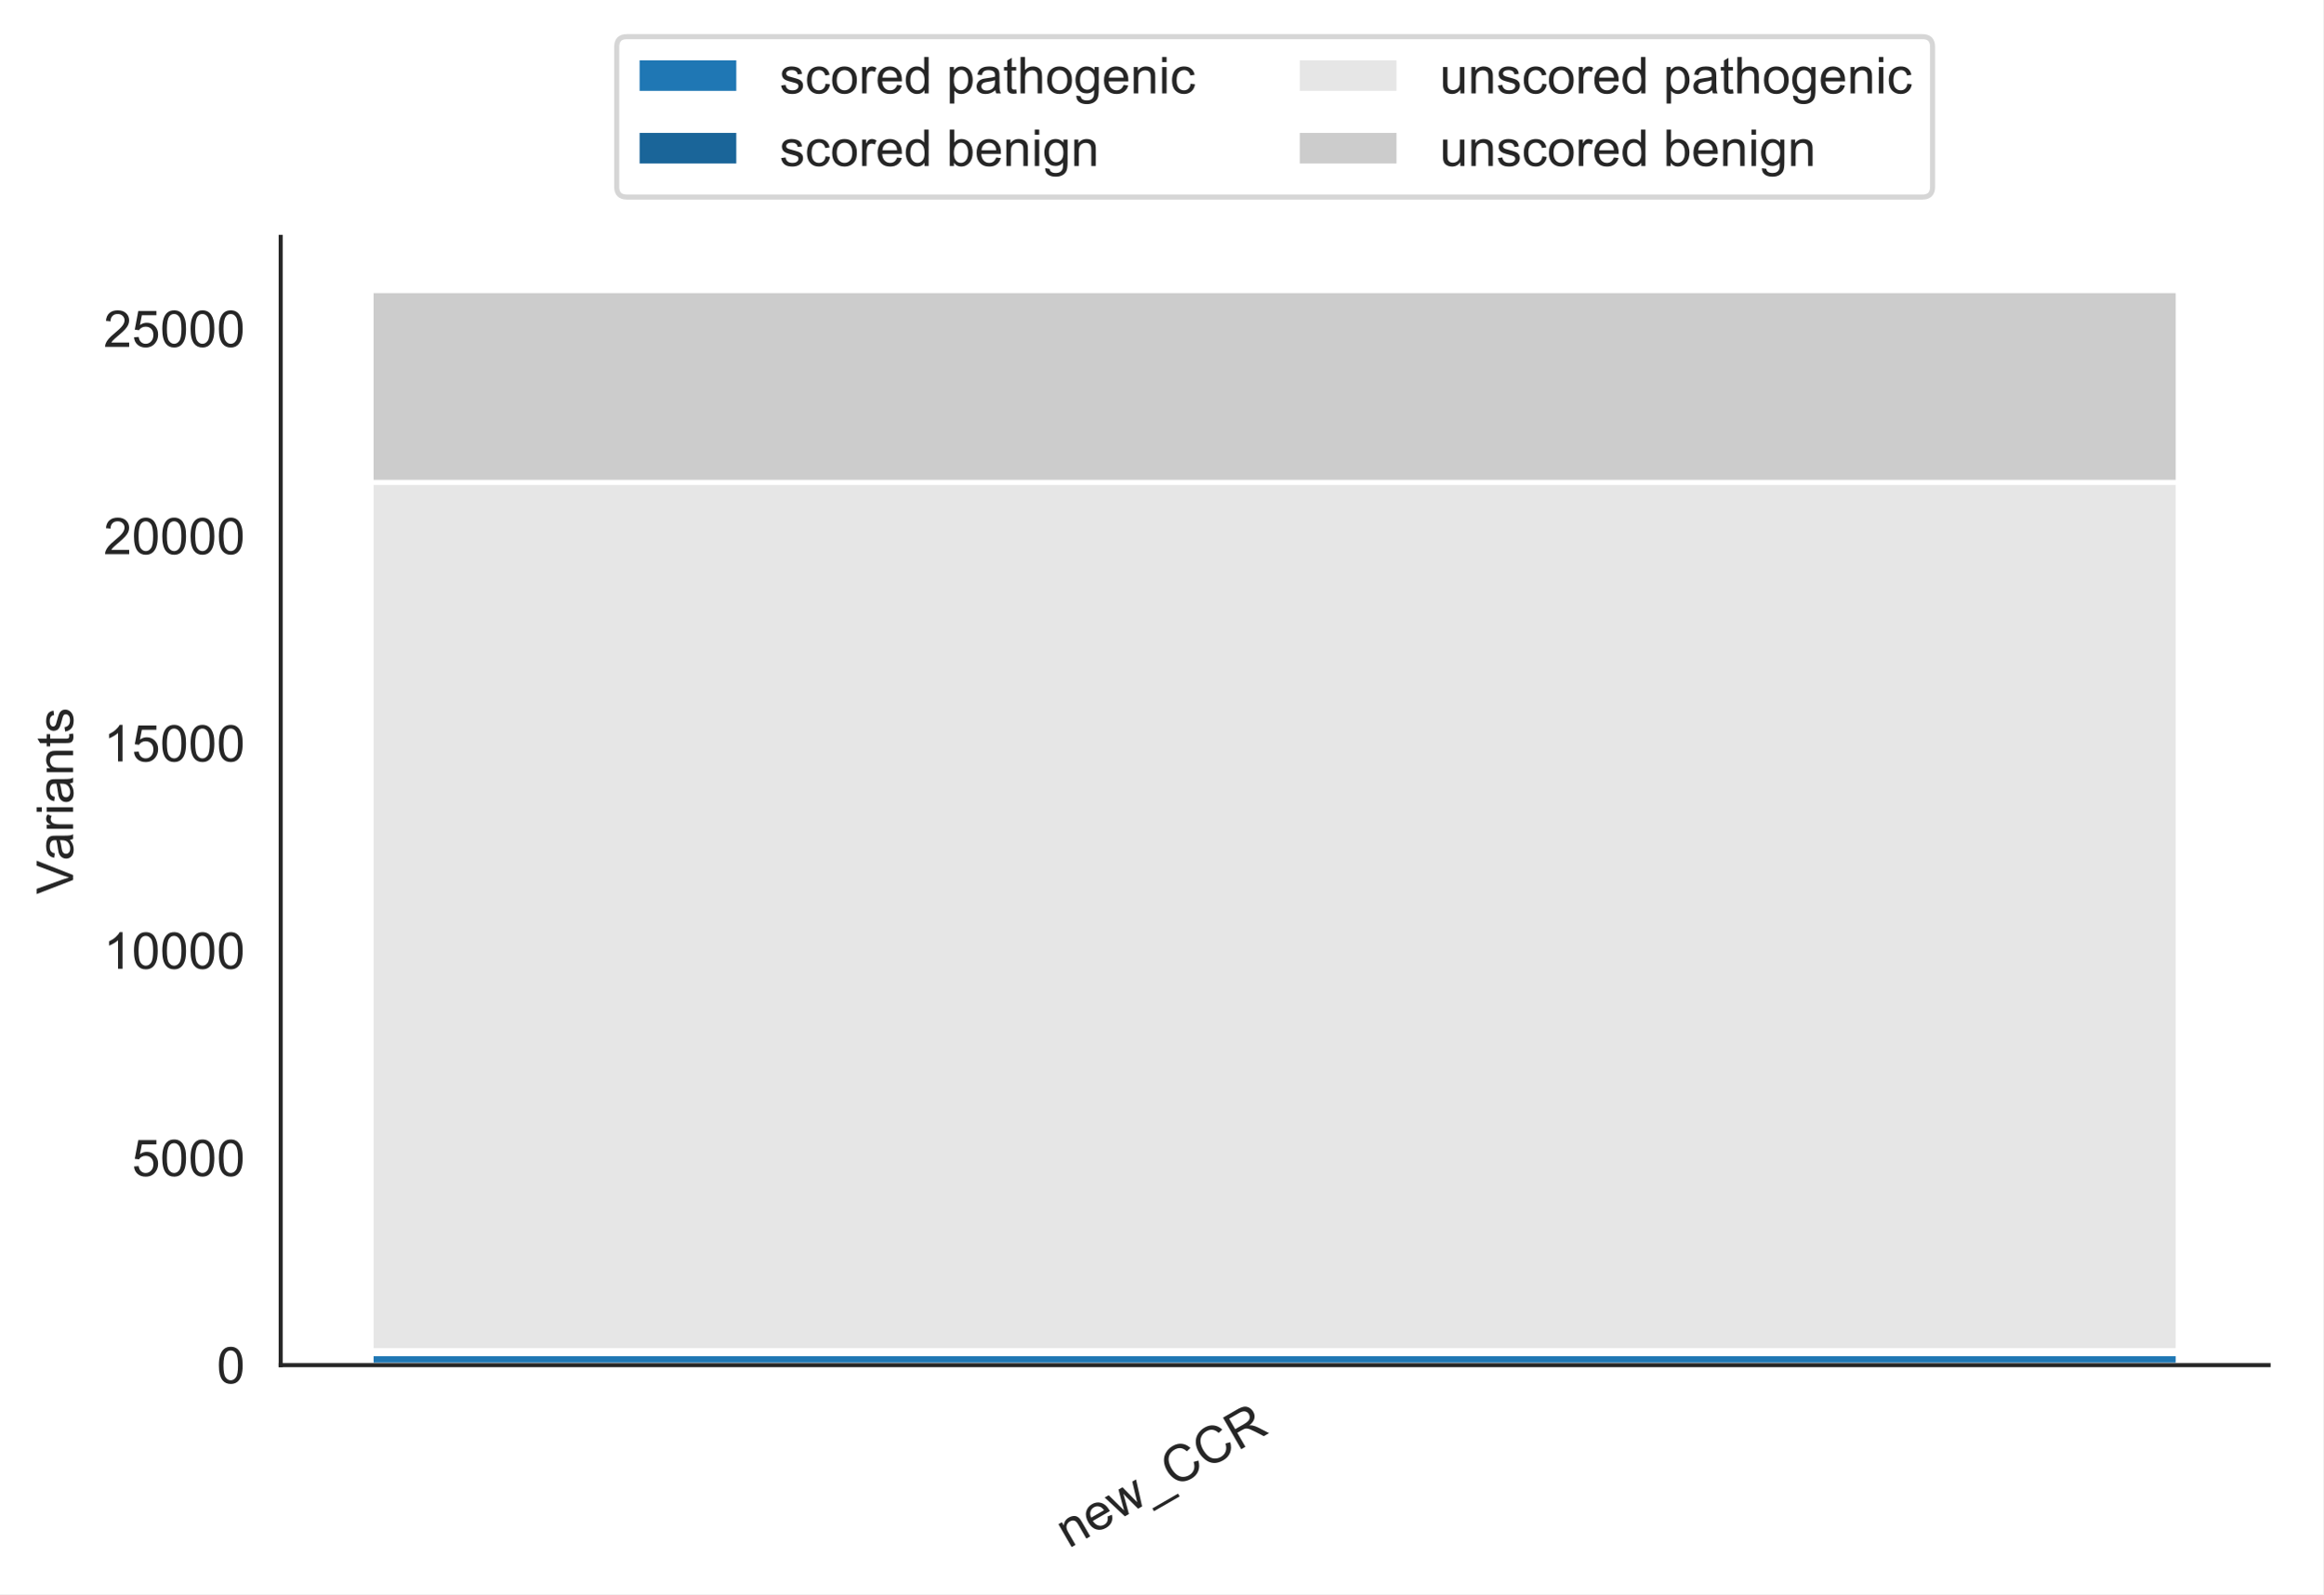
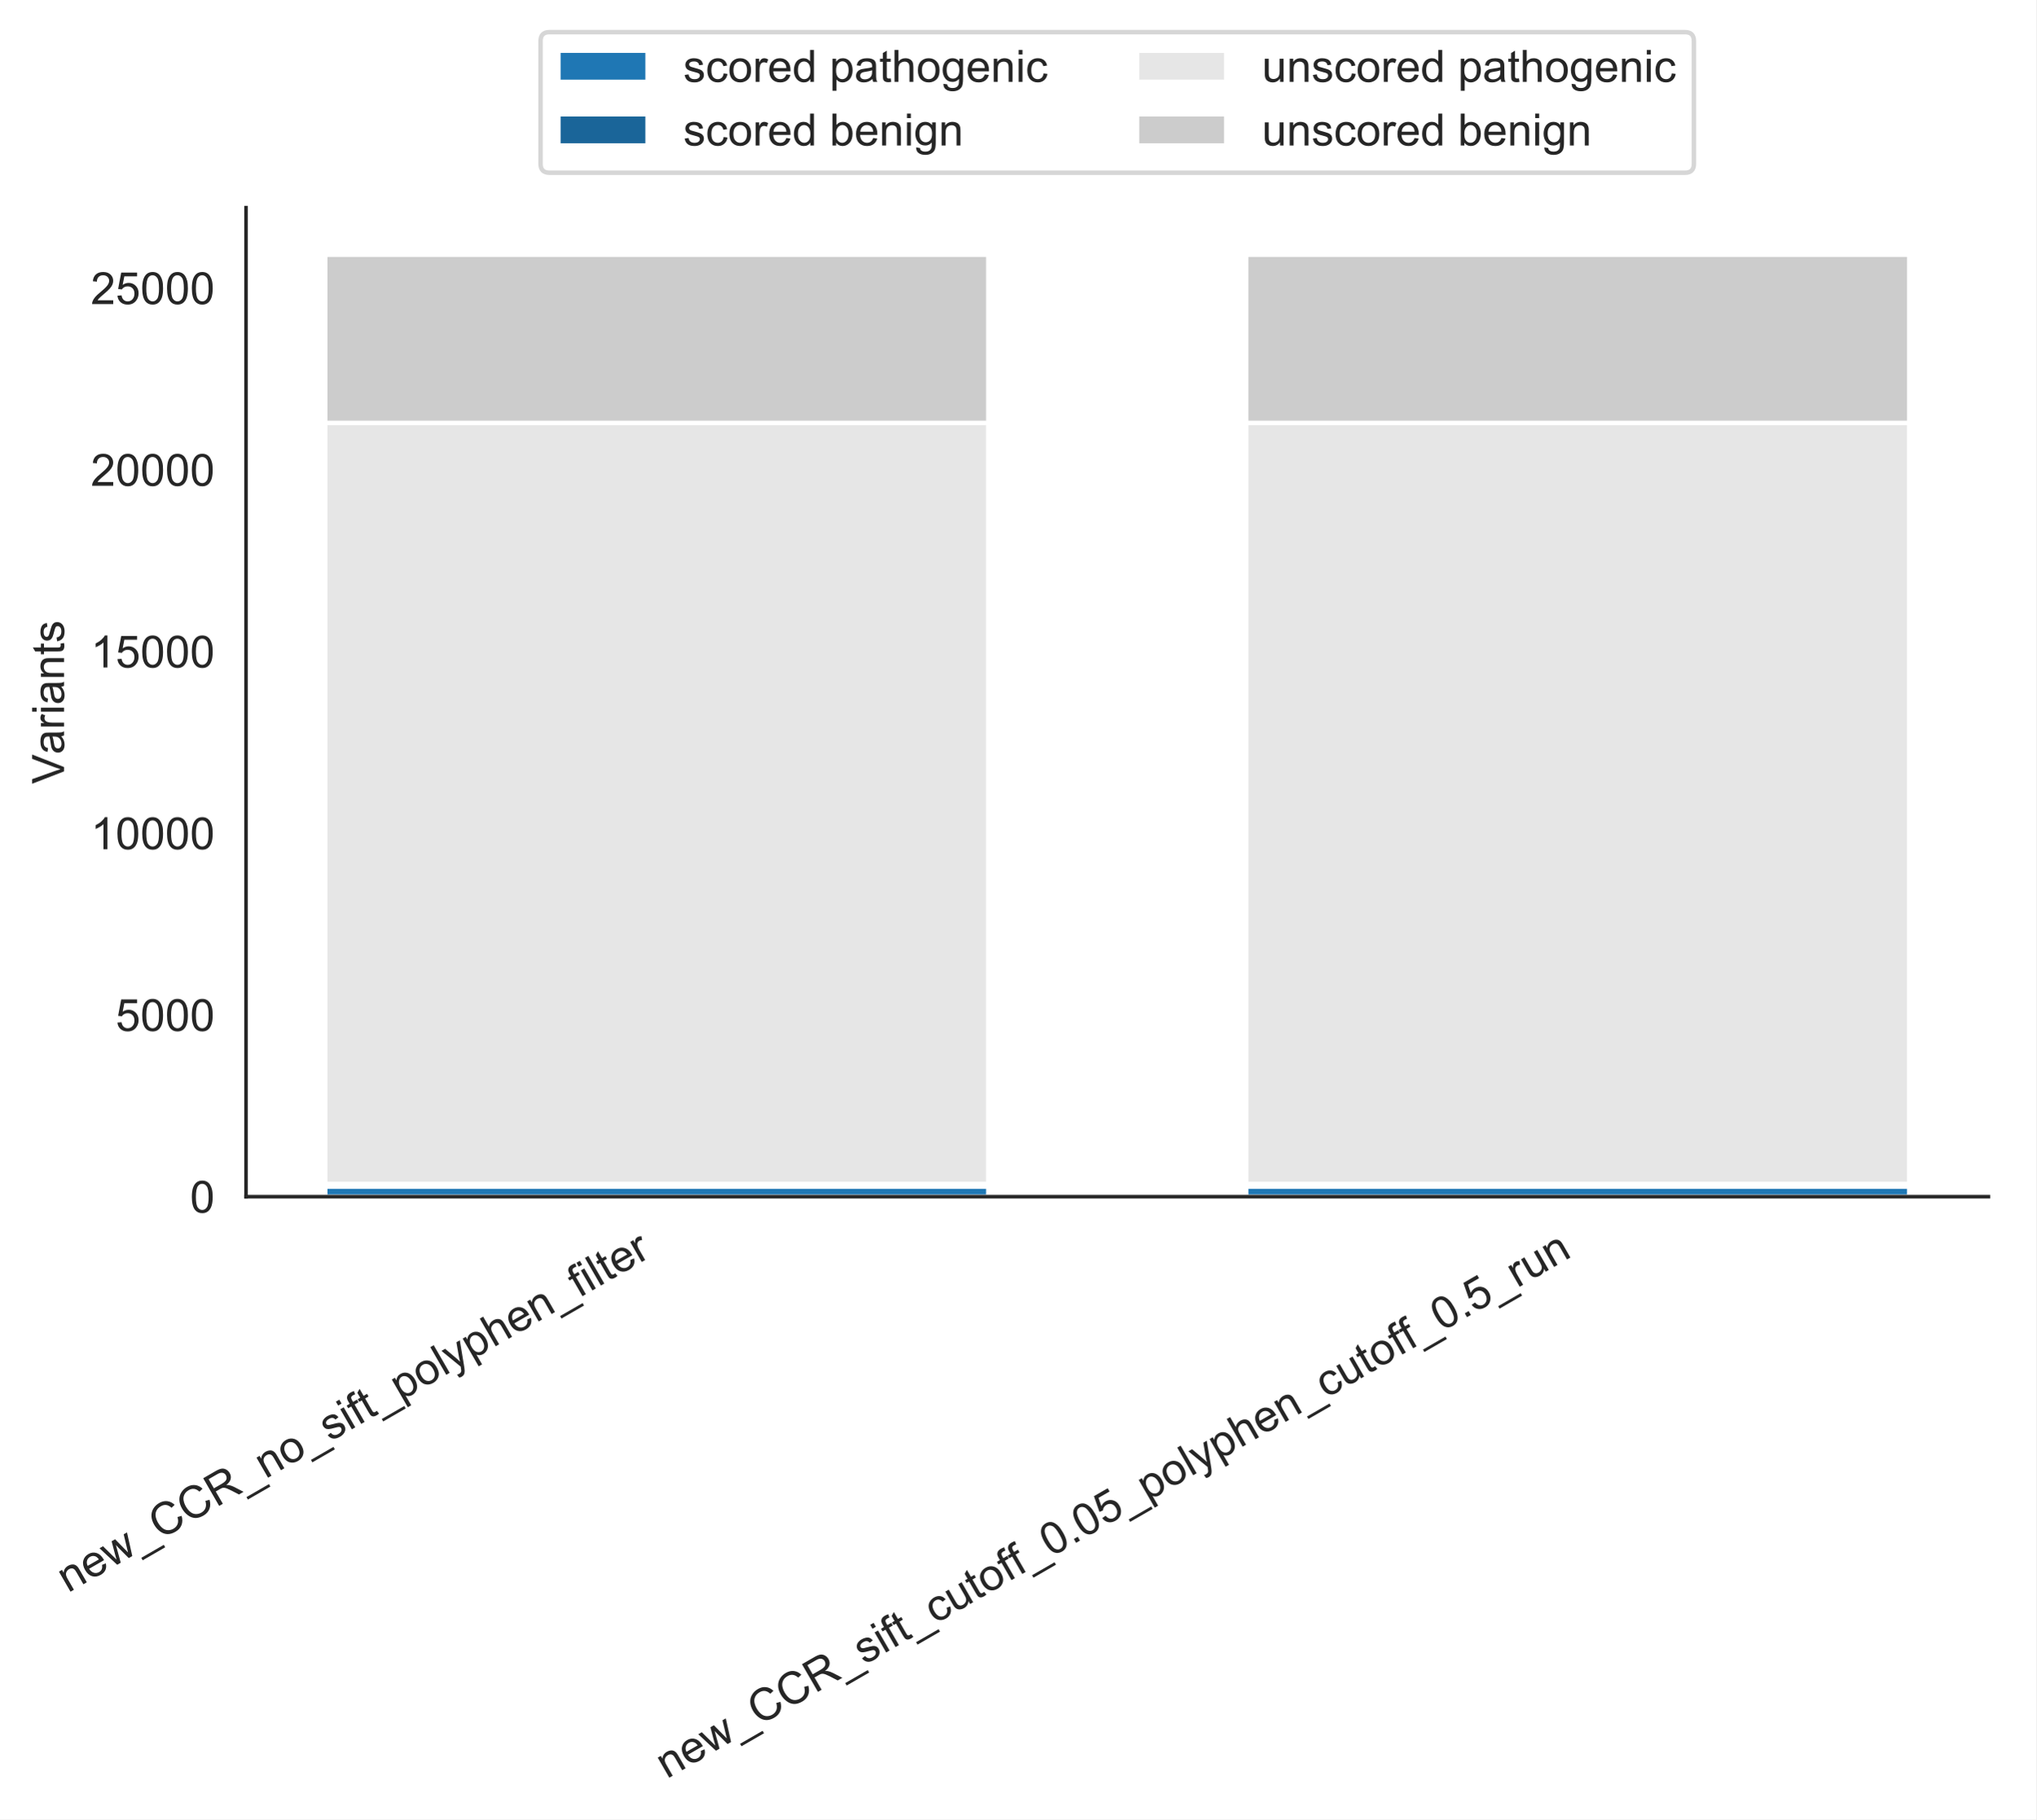
- <svg xmlns="http://www.w3.org/2000/svg" xmlns:xlink="http://www.w3.org/1999/xlink" height="313.323pt" version="1.1" viewBox="0 0 456.45 313.323" width="456.45pt">
+ <svg xmlns="http://www.w3.org/2000/svg" xmlns:xlink="http://www.w3.org/1999/xlink" height="407.931pt" version="1.1" viewBox="0 0 456.45 407.931" width="456.45pt">
  <defs>
    <style type="text/css">
*{stroke-linecap:butt;stroke-linejoin:round;}
  </style>
  </defs>
  <g id="figure_1">
    <g id="patch_1">
-       <path d="M 0 313.323  L 456.45 313.323  L 456.45 0  L 0 0  z " style="fill:#ffffff;" />
+       <path d="M 0 407.931  L 456.45 407.931  L 456.45 0  L 0 0  z " style="fill:#ffffff;" />
    </g>
    <g id="axes_1">
      <g id="patch_2">
        <path d="M 55.15 268.312  L 445.75 268.312  L 445.75 46.552  L 55.15 46.552  z " style="fill:#ffffff;" />
      </g>
      <g id="matplotlib.axis_1">
        <g id="xtick_1">
          <g id="text_1">
            <defs>
              <path d="M 6.594 0  L 6.594 51.859  L 14.5 51.859  L 14.5 44.484  Q 20.219 53.031 31 53.031  Q 35.688 53.031 39.625 51.344  Q 43.562 49.656 45.516 46.922  Q 47.469 44.188 48.25 40.438  Q 48.734 37.984 48.734 31.891  L 48.734 0  L 39.938 0  L 39.938 31.547  Q 39.938 36.922 38.906 39.578  Q 37.891 42.234 35.281 43.812  Q 32.672 45.406 29.156 45.406  Q 23.531 45.406 19.453 41.844  Q 15.375 38.281 15.375 28.328  L 15.375 0  z " id="ArialMT-110" />
              <path d="M 42.094 16.703  L 51.172 15.578  Q 49.031 7.625 43.219 3.219  Q 37.406 -1.172 28.375 -1.172  Q 17 -1.172 10.328 5.828  Q 3.656 12.844 3.656 25.484  Q 3.656 38.578 10.391 45.797  Q 17.141 53.031 27.875 53.031  Q 38.281 53.031 44.875 45.953  Q 51.469 38.875 51.469 26.031  Q 51.469 25.25 51.422 23.688  L 12.75 23.688  Q 13.234 15.141 17.578 10.594  Q 21.922 6.062 28.422 6.062  Q 33.25 6.062 36.672 8.594  Q 40.094 11.141 42.094 16.703  z M 13.234 30.906  L 42.188 30.906  Q 41.609 37.453 38.875 40.719  Q 34.672 45.797 27.984 45.797  Q 21.922 45.797 17.797 41.75  Q 13.672 37.703 13.234 30.906  z " id="ArialMT-101" />
              <path d="M 16.156 0  L 0.297 51.859  L 9.375 51.859  L 17.625 21.922  L 20.703 10.797  Q 20.906 11.625 23.391 21.484  L 31.641 51.859  L 40.672 51.859  L 48.438 21.781  L 51.031 11.859  L 54 21.875  L 62.891 51.859  L 71.438 51.859  L 55.219 0  L 46.094 0  L 37.844 31.062  L 35.844 39.891  L 25.344 0  z " id="ArialMT-119" />
              <path d="M -1.516 -19.875  L -1.516 -13.531  L 56.734 -13.531  L 56.734 -19.875  z " id="ArialMT-95" />
              <path d="M 58.797 25.094  L 68.266 22.703  Q 65.281 11.031 57.547 4.906  Q 49.812 -1.219 38.625 -1.219  Q 27.047 -1.219 19.797 3.484  Q 12.547 8.203 8.766 17.141  Q 4.984 26.078 4.984 36.328  Q 4.984 47.516 9.25 55.828  Q 13.531 64.156 21.406 68.469  Q 29.297 72.797 38.766 72.797  Q 49.516 72.797 56.828 67.328  Q 64.156 61.859 67.047 51.953  L 57.719 49.75  Q 55.219 57.562 50.484 61.125  Q 45.75 64.703 38.578 64.703  Q 30.328 64.703 24.781 60.734  Q 19.234 56.781 16.984 50.109  Q 14.75 43.453 14.75 36.375  Q 14.75 27.25 17.406 20.438  Q 20.062 13.625 25.672 10.25  Q 31.297 6.891 37.844 6.891  Q 45.797 6.891 51.312 11.469  Q 56.844 16.062 58.797 25.094  z " id="ArialMT-67" />
              <path d="M 7.859 0  L 7.859 71.578  L 39.594 71.578  Q 49.172 71.578 54.141 69.641  Q 59.125 67.719 62.109 62.828  Q 65.094 57.953 65.094 52.047  Q 65.094 44.438 60.156 39.203  Q 55.219 33.984 44.922 32.562  Q 48.688 30.766 50.641 29  Q 54.781 25.203 58.5 19.484  L 70.953 0  L 59.031 0  L 49.562 14.891  Q 45.406 21.344 42.719 24.75  Q 40.047 28.172 37.922 29.531  Q 35.797 30.906 33.594 31.453  Q 31.984 31.781 28.328 31.781  L 17.328 31.781  L 17.328 0  z M 17.328 39.984  L 37.703 39.984  Q 44.188 39.984 47.844 41.328  Q 51.516 42.672 53.422 45.625  Q 55.328 48.578 55.328 52.047  Q 55.328 57.125 51.641 60.391  Q 47.953 63.672 39.984 63.672  L 17.328 63.672  z " id="ArialMT-82" />
+               <path d="M 3.328 25.922  Q 3.328 40.328 11.328 47.266  Q 18.016 53.031 27.641 53.031  Q 38.328 53.031 45.109 46.016  Q 51.906 39.016 51.906 26.656  Q 51.906 16.656 48.906 10.906  Q 45.906 5.172 40.156 2  Q 34.422 -1.172 27.641 -1.172  Q 16.75 -1.172 10.031 5.812  Q 3.328 12.797 3.328 25.922  z M 12.359 25.922  Q 12.359 15.969 16.703 11.016  Q 21.047 6.062 27.641 6.062  Q 34.188 6.062 38.531 11.031  Q 42.875 16.016 42.875 26.219  Q 42.875 35.844 38.5 40.797  Q 34.125 45.75 27.641 45.75  Q 21.047 45.75 16.703 40.812  Q 12.359 35.891 12.359 25.922  z " id="ArialMT-111" />
+               <path d="M 3.078 15.484  L 11.766 16.844  Q 12.5 11.625 15.844 8.844  Q 19.188 6.062 25.203 6.062  Q 31.25 6.062 34.172 8.516  Q 37.109 10.984 37.109 14.312  Q 37.109 17.281 34.516 19  Q 32.719 20.172 25.531 21.969  Q 15.875 24.422 12.141 26.203  Q 8.406 27.984 6.469 31.125  Q 4.547 34.281 4.547 38.094  Q 4.547 41.547 6.125 44.5  Q 7.719 47.469 10.453 49.422  Q 12.5 50.922 16.031 51.969  Q 19.578 53.031 23.641 53.031  Q 29.734 53.031 34.344 51.266  Q 38.969 49.516 41.156 46.5  Q 43.359 43.5 44.188 38.484  L 35.594 37.312  Q 35.016 41.312 32.203 43.547  Q 29.391 45.797 24.266 45.797  Q 18.219 45.797 15.625 43.797  Q 13.031 41.797 13.031 39.109  Q 13.031 37.406 14.109 36.031  Q 15.188 34.625 17.484 33.688  Q 18.797 33.203 25.25 31.453  Q 34.578 28.953 38.25 27.359  Q 41.938 25.781 44.031 22.75  Q 46.141 19.734 46.141 15.234  Q 46.141 10.844 43.578 6.953  Q 41.016 3.078 36.172 0.953  Q 31.344 -1.172 25.25 -1.172  Q 15.141 -1.172 9.844 3.031  Q 4.547 7.234 3.078 15.484  z " id="ArialMT-115" />
+               <path d="M 6.641 61.469  L 6.641 71.578  L 15.438 71.578  L 15.438 61.469  z M 6.641 0  L 6.641 51.859  L 15.438 51.859  L 15.438 0  z " id="ArialMT-105" />
+               <path d="M 8.688 0  L 8.688 45.016  L 0.922 45.016  L 0.922 51.859  L 8.688 51.859  L 8.688 57.375  Q 8.688 62.594 9.625 65.141  Q 10.891 68.562 14.078 70.672  Q 17.281 72.797 23.047 72.797  Q 26.766 72.797 31.25 71.922  L 29.938 64.266  Q 27.203 64.75 24.75 64.75  Q 20.75 64.75 19.094 63.031  Q 17.438 61.328 17.438 56.641  L 17.438 51.859  L 27.547 51.859  L 27.547 45.016  L 17.438 45.016  L 17.438 0  z " id="ArialMT-102" />
+               <path d="M 25.781 7.859  L 27.047 0.094  Q 23.344 -0.688 20.406 -0.688  Q 15.625 -0.688 12.984 0.828  Q 10.359 2.344 9.281 4.812  Q 8.203 7.281 8.203 15.188  L 8.203 45.016  L 1.766 45.016  L 1.766 51.859  L 8.203 51.859  L 8.203 64.703  L 16.938 69.969  L 16.938 51.859  L 25.781 51.859  L 25.781 45.016  L 16.938 45.016  L 16.938 14.703  Q 16.938 10.938 17.406 9.859  Q 17.875 8.797 18.922 8.156  Q 19.969 7.516 21.922 7.516  Q 23.391 7.516 25.781 7.859  z " id="ArialMT-116" />
+               <path d="M 6.594 -19.875  L 6.594 51.859  L 14.594 51.859  L 14.594 45.125  Q 17.438 49.078 21 51.047  Q 24.562 53.031 29.641 53.031  Q 36.281 53.031 41.359 49.609  Q 46.438 46.188 49.016 39.953  Q 51.609 33.734 51.609 26.312  Q 51.609 18.359 48.75 11.984  Q 45.906 5.609 40.453 2.219  Q 35.016 -1.172 29 -1.172  Q 24.609 -1.172 21.109 0.688  Q 17.625 2.547 15.375 5.375  L 15.375 -19.875  z M 14.547 25.641  Q 14.547 15.625 18.594 10.844  Q 22.656 6.062 28.422 6.062  Q 34.281 6.062 38.453 11.016  Q 42.625 15.969 42.625 26.375  Q 42.625 36.281 38.547 41.203  Q 34.469 46.141 28.812 46.141  Q 23.188 46.141 18.859 40.891  Q 14.547 35.641 14.547 25.641  z " id="ArialMT-112" />
+               <path d="M 6.391 0  L 6.391 71.578  L 15.188 71.578  L 15.188 0  z " id="ArialMT-108" />
+               <path d="M 6.203 -19.969  L 5.219 -11.719  Q 8.109 -12.5 10.25 -12.5  Q 13.188 -12.5 14.938 -11.516  Q 16.703 -10.547 17.828 -8.797  Q 18.656 -7.469 20.516 -2.25  Q 20.75 -1.516 21.297 -0.094  L 1.609 51.859  L 11.078 51.859  L 21.875 21.828  Q 23.969 16.109 25.641 9.812  Q 27.156 15.875 29.25 21.625  L 40.328 51.859  L 49.125 51.859  L 29.391 -0.875  Q 26.219 -9.422 24.469 -12.641  Q 22.125 -17 19.094 -19.016  Q 16.062 -21.047 11.859 -21.047  Q 9.328 -21.047 6.203 -19.969  z " id="ArialMT-121" />
+               <path d="M 6.594 0  L 6.594 71.578  L 15.375 71.578  L 15.375 45.906  Q 21.531 53.031 30.906 53.031  Q 36.672 53.031 40.922 50.75  Q 45.172 48.484 47 44.484  Q 48.828 40.484 48.828 32.859  L 48.828 0  L 40.047 0  L 40.047 32.859  Q 40.047 39.453 37.188 42.453  Q 34.328 45.453 29.109 45.453  Q 25.203 45.453 21.75 43.422  Q 18.312 41.406 16.844 37.938  Q 15.375 34.469 15.375 28.375  L 15.375 0  z " id="ArialMT-104" />
+               <path d="M 6.5 0  L 6.5 51.859  L 14.406 51.859  L 14.406 44  Q 17.438 49.516 20 51.266  Q 22.562 53.031 25.641 53.031  Q 30.078 53.031 34.672 50.203  L 31.641 42.047  Q 28.422 43.953 25.203 43.953  Q 22.312 43.953 20.016 42.219  Q 17.719 40.484 16.75 37.406  Q 15.281 32.719 15.281 27.156  L 15.281 0  z " id="ArialMT-114" />
            </defs>
-             <g style="fill:#262626;" transform="translate(209.9912 304.4016)rotate(-30)scale(0.1 -0.1)">
+             <g style="fill:#262626;" transform="translate(15.23728 357.2125)rotate(-30)scale(0.1 -0.1)">
              <use xlink:href="#ArialMT-110" />
              <use x="55.615" xlink:href="#ArialMT-101" />
              <use x="111.23" xlink:href="#ArialMT-119" />
              <use x="183.447" xlink:href="#ArialMT-95" />
              <use x="239.062" xlink:href="#ArialMT-67" />
              <use x="311.279" xlink:href="#ArialMT-67" />
              <use x="383.496" xlink:href="#ArialMT-82" />
+               <use x="455.713" xlink:href="#ArialMT-95" />
+               <use x="511.328" xlink:href="#ArialMT-110" />
+               <use x="566.943" xlink:href="#ArialMT-111" />
+               <use x="622.559" xlink:href="#ArialMT-95" />
+               <use x="678.174" xlink:href="#ArialMT-115" />
+               <use x="728.174" xlink:href="#ArialMT-105" />
+               <use x="750.391" xlink:href="#ArialMT-102" />
+               <use x="778.174" xlink:href="#ArialMT-116" />
+               <use x="805.957" xlink:href="#ArialMT-95" />
+               <use x="861.572" xlink:href="#ArialMT-112" />
+               <use x="917.188" xlink:href="#ArialMT-111" />
+               <use x="972.803" xlink:href="#ArialMT-108" />
+               <use x="995.02" xlink:href="#ArialMT-121" />
+               <use x="1045.02" xlink:href="#ArialMT-112" />
+               <use x="1100.635" xlink:href="#ArialMT-104" />
+               <use x="1156.25" xlink:href="#ArialMT-101" />
+               <use x="1211.865" xlink:href="#ArialMT-110" />
+               <use x="1267.48" xlink:href="#ArialMT-95" />
+               <use x="1323.096" xlink:href="#ArialMT-102" />
+               <use x="1350.879" xlink:href="#ArialMT-105" />
+               <use x="1373.096" xlink:href="#ArialMT-108" />
+               <use x="1395.312" xlink:href="#ArialMT-116" />
+               <use x="1423.096" xlink:href="#ArialMT-101" />
+               <use x="1478.711" xlink:href="#ArialMT-114" />
+             </g>
+           </g>
+         </g>
+         <g id="xtick_2">
+           <g id="text_2">
+             <defs>
+               <path d="M 40.438 19  L 49.078 17.875  Q 47.656 8.938 41.812 3.875  Q 35.984 -1.172 27.484 -1.172  Q 16.844 -1.172 10.375 5.781  Q 3.906 12.75 3.906 25.734  Q 3.906 34.125 6.688 40.422  Q 9.469 46.734 15.156 49.875  Q 20.844 53.031 27.547 53.031  Q 35.984 53.031 41.359 48.75  Q 46.734 44.484 48.25 36.625  L 39.703 35.297  Q 38.484 40.531 35.375 43.156  Q 32.281 45.797 27.875 45.797  Q 21.234 45.797 17.078 41.031  Q 12.938 36.281 12.938 25.984  Q 12.938 15.531 16.938 10.797  Q 20.953 6.062 27.391 6.062  Q 32.562 6.062 36.031 9.234  Q 39.5 12.406 40.438 19  z " id="ArialMT-99" />
+               <path d="M 40.578 0  L 40.578 7.625  Q 34.516 -1.172 24.125 -1.172  Q 19.531 -1.172 15.547 0.578  Q 11.578 2.344 9.641 5  Q 7.719 7.672 6.938 11.531  Q 6.391 14.109 6.391 19.734  L 6.391 51.859  L 15.188 51.859  L 15.188 23.094  Q 15.188 16.219 15.719 13.812  Q 16.547 10.359 19.234 8.375  Q 21.922 6.391 25.875 6.391  Q 29.828 6.391 33.297 8.422  Q 36.766 10.453 38.203 13.938  Q 39.656 17.438 39.656 24.078  L 39.656 51.859  L 48.438 51.859  L 48.438 0  z " id="ArialMT-117" />
+               <path d="M 4.156 35.297  Q 4.156 48 6.766 55.734  Q 9.375 63.484 14.516 67.672  Q 19.672 71.875 27.484 71.875  Q 33.25 71.875 37.594 69.547  Q 41.938 67.234 44.766 62.859  Q 47.609 58.5 49.219 52.219  Q 50.828 45.953 50.828 35.297  Q 50.828 22.703 48.234 14.969  Q 45.656 7.234 40.5 3  Q 35.359 -1.219 27.484 -1.219  Q 17.141 -1.219 11.234 6.203  Q 4.156 15.141 4.156 35.297  z M 13.188 35.297  Q 13.188 17.672 17.312 11.828  Q 21.438 6 27.484 6  Q 33.547 6 37.672 11.859  Q 41.797 17.719 41.797 35.297  Q 41.797 52.984 37.672 58.781  Q 33.547 64.594 27.391 64.594  Q 21.344 64.594 17.719 59.469  Q 13.188 52.938 13.188 35.297  z " id="ArialMT-48" />
+               <path d="M 9.078 0  L 9.078 10.016  L 19.094 10.016  L 19.094 0  z " id="ArialMT-46" />
+               <path d="M 4.156 18.75  L 13.375 19.531  Q 14.406 12.797 18.141 9.391  Q 21.875 6 27.156 6  Q 33.5 6 37.891 10.781  Q 42.281 15.578 42.281 23.484  Q 42.281 31 38.062 35.344  Q 33.844 39.703 27 39.703  Q 22.75 39.703 19.328 37.766  Q 15.922 35.844 13.969 32.766  L 5.719 33.844  L 12.641 70.609  L 48.25 70.609  L 48.25 62.203  L 19.672 62.203  L 15.828 42.969  Q 22.266 47.469 29.344 47.469  Q 38.719 47.469 45.156 40.969  Q 51.609 34.469 51.609 24.266  Q 51.609 14.547 45.953 7.469  Q 39.062 -1.219 27.156 -1.219  Q 17.391 -1.219 11.203 4.25  Q 5.031 9.719 4.156 18.75  z " id="ArialMT-53" />
+             </defs>
+             <g style="fill:#262626;" transform="translate(149.4657 398.9086)rotate(-30)scale(0.1 -0.1)">
+               <use xlink:href="#ArialMT-110" />
+               <use x="55.615" xlink:href="#ArialMT-101" />
+               <use x="111.23" xlink:href="#ArialMT-119" />
+               <use x="183.447" xlink:href="#ArialMT-95" />
+               <use x="239.062" xlink:href="#ArialMT-67" />
+               <use x="311.279" xlink:href="#ArialMT-67" />
+               <use x="383.496" xlink:href="#ArialMT-82" />
+               <use x="455.713" xlink:href="#ArialMT-95" />
+               <use x="511.328" xlink:href="#ArialMT-115" />
+               <use x="561.328" xlink:href="#ArialMT-105" />
+               <use x="583.545" xlink:href="#ArialMT-102" />
+               <use x="611.328" xlink:href="#ArialMT-116" />
+               <use x="639.111" xlink:href="#ArialMT-95" />
+               <use x="694.727" xlink:href="#ArialMT-99" />
+               <use x="744.727" xlink:href="#ArialMT-117" />
+               <use x="800.342" xlink:href="#ArialMT-116" />
+               <use x="828.125" xlink:href="#ArialMT-111" />
+               <use x="883.74" xlink:href="#ArialMT-102" />
+               <use x="911.508" xlink:href="#ArialMT-102" />
+               <use x="939.291" xlink:href="#ArialMT-95" />
+               <use x="994.906" xlink:href="#ArialMT-48" />
+               <use x="1050.521" xlink:href="#ArialMT-46" />
+               <use x="1078.305" xlink:href="#ArialMT-48" />
+               <use x="1133.92" xlink:href="#ArialMT-53" />
+               <use x="1189.535" xlink:href="#ArialMT-95" />
+               <use x="1245.15" xlink:href="#ArialMT-112" />
+               <use x="1300.766" xlink:href="#ArialMT-111" />
+               <use x="1356.381" xlink:href="#ArialMT-108" />
+               <use x="1378.598" xlink:href="#ArialMT-121" />
+               <use x="1428.598" xlink:href="#ArialMT-112" />
+               <use x="1484.213" xlink:href="#ArialMT-104" />
+               <use x="1539.828" xlink:href="#ArialMT-101" />
+               <use x="1595.443" xlink:href="#ArialMT-110" />
+               <use x="1651.059" xlink:href="#ArialMT-95" />
+               <use x="1706.674" xlink:href="#ArialMT-99" />
+               <use x="1756.674" xlink:href="#ArialMT-117" />
+               <use x="1812.289" xlink:href="#ArialMT-116" />
+               <use x="1840.072" xlink:href="#ArialMT-111" />
+               <use x="1895.688" xlink:href="#ArialMT-102" />
+               <use x="1923.455" xlink:href="#ArialMT-102" />
+               <use x="1951.238" xlink:href="#ArialMT-95" />
+               <use x="2006.854" xlink:href="#ArialMT-48" />
+               <use x="2062.469" xlink:href="#ArialMT-46" />
+               <use x="2090.252" xlink:href="#ArialMT-53" />
+               <use x="2145.867" xlink:href="#ArialMT-95" />
+               <use x="2201.482" xlink:href="#ArialMT-114" />
+               <use x="2234.783" xlink:href="#ArialMT-117" />
+               <use x="2290.398" xlink:href="#ArialMT-110" />
            </g>
          </g>
        </g>
      </g>
      <g id="matplotlib.axis_2">
        <g id="ytick_1">
-           <g id="text_2">
-             <defs>
-               <path d="M 4.156 35.297  Q 4.156 48 6.766 55.734  Q 9.375 63.484 14.516 67.672  Q 19.672 71.875 27.484 71.875  Q 33.25 71.875 37.594 69.547  Q 41.938 67.234 44.766 62.859  Q 47.609 58.5 49.219 52.219  Q 50.828 45.953 50.828 35.297  Q 50.828 22.703 48.234 14.969  Q 45.656 7.234 40.5 3  Q 35.359 -1.219 27.484 -1.219  Q 17.141 -1.219 11.234 6.203  Q 4.156 15.141 4.156 35.297  z M 13.188 35.297  Q 13.188 17.672 17.312 11.828  Q 21.438 6 27.484 6  Q 33.547 6 37.672 11.859  Q 41.797 17.719 41.797 35.297  Q 41.797 52.984 37.672 58.781  Q 33.547 64.594 27.391 64.594  Q 21.344 64.594 17.719 59.469  Q 13.188 52.938 13.188 35.297  z " id="ArialMT-48" />
-             </defs>
+           <g id="text_3">
            <g style="fill:#262626;" transform="translate(42.58906 271.8909)scale(0.1 -0.1)">
              <use xlink:href="#ArialMT-48" />
            </g>
          </g>
        </g>
        <g id="ytick_2">
-           <g id="text_3">
-             <defs>
-               <path d="M 4.156 18.75  L 13.375 19.531  Q 14.406 12.797 18.141 9.391  Q 21.875 6 27.156 6  Q 33.5 6 37.891 10.781  Q 42.281 15.578 42.281 23.484  Q 42.281 31 38.062 35.344  Q 33.844 39.703 27 39.703  Q 22.75 39.703 19.328 37.766  Q 15.922 35.844 13.969 32.766  L 5.719 33.844  L 12.641 70.609  L 48.25 70.609  L 48.25 62.203  L 19.672 62.203  L 15.828 42.969  Q 22.266 47.469 29.344 47.469  Q 38.719 47.469 45.156 40.969  Q 51.609 34.469 51.609 24.266  Q 51.609 14.547 45.953 7.469  Q 39.062 -1.219 27.156 -1.219  Q 17.391 -1.219 11.203 4.25  Q 5.031 9.719 4.156 18.75  z " id="ArialMT-53" />
-             </defs>
+           <g id="text_4">
            <g style="fill:#262626;" transform="translate(25.90625 231.147)scale(0.1 -0.1)">
              <use xlink:href="#ArialMT-53" />
              <use x="55.615" xlink:href="#ArialMT-48" />
              <use x="111.23" xlink:href="#ArialMT-48" />
              <use x="166.846" xlink:href="#ArialMT-48" />
            </g>
          </g>
        </g>
        <g id="ytick_3">
-           <g id="text_4">
+           <g id="text_5">
            <defs>
              <path d="M 37.25 0  L 28.469 0  L 28.469 56  Q 25.297 52.984 20.141 49.953  Q 14.984 46.922 10.891 45.406  L 10.891 53.906  Q 18.266 57.375 23.781 62.297  Q 29.297 67.234 31.594 71.875  L 37.25 71.875  z " id="ArialMT-49" />
            </defs>
            <g style="fill:#262626;" transform="translate(20.34531 190.4031)scale(0.1 -0.1)">
              <use xlink:href="#ArialMT-49" />
              <use x="55.615" xlink:href="#ArialMT-48" />
              <use x="111.23" xlink:href="#ArialMT-48" />
              <use x="166.846" xlink:href="#ArialMT-48" />
              <use x="222.461" xlink:href="#ArialMT-48" />
            </g>
          </g>
        </g>
        <g id="ytick_4">
-           <g id="text_5">
+           <g id="text_6">
            <g style="fill:#262626;" transform="translate(20.34531 149.6593)scale(0.1 -0.1)">
              <use xlink:href="#ArialMT-49" />
              <use x="55.615" xlink:href="#ArialMT-53" />
              <use x="111.23" xlink:href="#ArialMT-48" />
              <use x="166.846" xlink:href="#ArialMT-48" />
              <use x="222.461" xlink:href="#ArialMT-48" />
            </g>
          </g>
        </g>
        <g id="ytick_5">
-           <g id="text_6">
+           <g id="text_7">
            <defs>
              <path d="M 50.344 8.453  L 50.344 0  L 3.031 0  Q 2.938 3.172 4.047 6.109  Q 5.859 10.938 9.828 15.625  Q 13.812 20.312 21.344 26.469  Q 33.016 36.031 37.109 41.625  Q 41.219 47.219 41.219 52.203  Q 41.219 57.422 37.469 61  Q 33.734 64.594 27.734 64.594  Q 21.391 64.594 17.578 60.781  Q 13.766 56.984 13.719 50.25  L 4.688 51.172  Q 5.609 61.281 11.656 66.578  Q 17.719 71.875 27.938 71.875  Q 38.234 71.875 44.234 66.156  Q 50.25 60.453 50.25 52  Q 50.25 47.703 48.484 43.547  Q 46.734 39.406 42.656 34.812  Q 38.578 30.219 29.109 22.219  Q 21.188 15.578 18.938 13.203  Q 16.703 10.844 15.234 8.453  z " id="ArialMT-50" />
            </defs>
            <g style="fill:#262626;" transform="translate(20.34531 108.9154)scale(0.1 -0.1)">
              <use xlink:href="#ArialMT-50" />
              <use x="55.615" xlink:href="#ArialMT-48" />
              <use x="111.23" xlink:href="#ArialMT-48" />
              <use x="166.846" xlink:href="#ArialMT-48" />
              <use x="222.461" xlink:href="#ArialMT-48" />
            </g>
          </g>
        </g>
        <g id="ytick_6">
-           <g id="text_7">
+           <g id="text_8">
            <g style="fill:#262626;" transform="translate(20.34531 68.17148)scale(0.1 -0.1)">
              <use xlink:href="#ArialMT-50" />
              <use x="55.615" xlink:href="#ArialMT-53" />
              <use x="111.23" xlink:href="#ArialMT-48" />
              <use x="166.846" xlink:href="#ArialMT-48" />
              <use x="222.461" xlink:href="#ArialMT-48" />
            </g>
          </g>
        </g>
-         <g id="text_8">
+         <g id="text_9">
          <defs>
            <path d="M 28.172 0  L 0.438 71.578  L 10.688 71.578  L 29.297 19.578  Q 31.547 13.328 33.062 7.859  Q 34.719 13.719 36.922 19.578  L 56.25 71.578  L 65.922 71.578  L 37.891 0  z " id="ArialMT-86" />
            <path d="M 40.438 6.391  Q 35.547 2.25 31.031 0.531  Q 26.516 -1.172 21.344 -1.172  Q 12.797 -1.172 8.203 3  Q 3.609 7.172 3.609 13.672  Q 3.609 17.484 5.344 20.625  Q 7.078 23.781 9.891 25.688  Q 12.703 27.594 16.219 28.562  Q 18.797 29.25 24.031 29.891  Q 34.672 31.156 39.703 32.906  Q 39.75 34.719 39.75 35.203  Q 39.75 40.578 37.25 42.781  Q 33.891 45.75 27.25 45.75  Q 21.047 45.75 18.094 43.578  Q 15.141 41.406 13.719 35.891  L 5.125 37.062  Q 6.297 42.578 8.984 45.969  Q 11.672 49.359 16.75 51.188  Q 21.828 53.031 28.516 53.031  Q 35.156 53.031 39.297 51.469  Q 43.453 49.906 45.406 47.531  Q 47.359 45.172 48.141 41.547  Q 48.578 39.312 48.578 33.453  L 48.578 21.734  Q 48.578 9.469 49.141 6.219  Q 49.703 2.984 51.375 0  L 42.188 0  Q 40.828 2.734 40.438 6.391  z M 39.703 26.031  Q 34.906 24.078 25.344 22.703  Q 19.922 21.922 17.672 20.938  Q 15.438 19.969 14.203 18.094  Q 12.984 16.219 12.984 13.922  Q 12.984 10.406 15.641 8.062  Q 18.312 5.719 23.438 5.719  Q 28.516 5.719 32.469 7.938  Q 36.422 10.156 38.281 14.016  Q 39.703 17 39.703 22.797  z " id="ArialMT-97" />
-             <path d="M 6.5 0  L 6.5 51.859  L 14.406 51.859  L 14.406 44  Q 17.438 49.516 20 51.266  Q 22.562 53.031 25.641 53.031  Q 30.078 53.031 34.672 50.203  L 31.641 42.047  Q 28.422 43.953 25.203 43.953  Q 22.312 43.953 20.016 42.219  Q 17.719 40.484 16.75 37.406  Q 15.281 32.719 15.281 27.156  L 15.281 0  z " id="ArialMT-114" />
-             <path d="M 6.641 61.469  L 6.641 71.578  L 15.438 71.578  L 15.438 61.469  z M 6.641 0  L 6.641 51.859  L 15.438 51.859  L 15.438 0  z " id="ArialMT-105" />
-             <path d="M 25.781 7.859  L 27.047 0.094  Q 23.344 -0.688 20.406 -0.688  Q 15.625 -0.688 12.984 0.828  Q 10.359 2.344 9.281 4.812  Q 8.203 7.281 8.203 15.188  L 8.203 45.016  L 1.766 45.016  L 1.766 51.859  L 8.203 51.859  L 8.203 64.703  L 16.938 69.969  L 16.938 51.859  L 25.781 51.859  L 25.781 45.016  L 16.938 45.016  L 16.938 14.703  Q 16.938 10.938 17.406 9.859  Q 17.875 8.797 18.922 8.156  Q 19.969 7.516 21.922 7.516  Q 23.391 7.516 25.781 7.859  z " id="ArialMT-116" />
-             <path d="M 3.078 15.484  L 11.766 16.844  Q 12.5 11.625 15.844 8.844  Q 19.188 6.062 25.203 6.062  Q 31.25 6.062 34.172 8.516  Q 37.109 10.984 37.109 14.312  Q 37.109 17.281 34.516 19  Q 32.719 20.172 25.531 21.969  Q 15.875 24.422 12.141 26.203  Q 8.406 27.984 6.469 31.125  Q 4.547 34.281 4.547 38.094  Q 4.547 41.547 6.125 44.5  Q 7.719 47.469 10.453 49.422  Q 12.5 50.922 16.031 51.969  Q 19.578 53.031 23.641 53.031  Q 29.734 53.031 34.344 51.266  Q 38.969 49.516 41.156 46.5  Q 43.359 43.5 44.188 38.484  L 35.594 37.312  Q 35.016 41.312 32.203 43.547  Q 29.391 45.797 24.266 45.797  Q 18.219 45.797 15.625 43.797  Q 13.031 41.797 13.031 39.109  Q 13.031 37.406 14.109 36.031  Q 15.188 34.625 17.484 33.688  Q 18.797 33.203 25.25 31.453  Q 34.578 28.953 38.25 27.359  Q 41.938 25.781 44.031 22.75  Q 46.141 19.734 46.141 15.234  Q 46.141 10.844 43.578 6.953  Q 41.016 3.078 36.172 0.953  Q 31.344 -1.172 25.25 -1.172  Q 15.141 -1.172 9.844 3.031  Q 4.547 7.234 3.078 15.484  z " id="ArialMT-115" />
          </defs>
          <g style="fill:#262626;" transform="translate(14.35781 175.7679)rotate(-90)scale(0.1 -0.1)">
            <use xlink:href="#ArialMT-86" />
            <use x="66.59" xlink:href="#ArialMT-97" />
            <use x="122.205" xlink:href="#ArialMT-114" />
            <use x="155.506" xlink:href="#ArialMT-105" />
            <use x="177.723" xlink:href="#ArialMT-97" />
            <use x="233.338" xlink:href="#ArialMT-110" />
            <use x="288.953" xlink:href="#ArialMT-116" />
            <use x="316.736" xlink:href="#ArialMT-115" />
          </g>
        </g>
      </g>
      <g id="patch_3">
-         <path clip-path="url(#pcd621708fc)" d="M 72.905 268.312  L 427.995 268.312  L 427.995 266.063  L 72.905 266.063  z " style="fill:#1f77b4;stroke:#ffffff;stroke-linejoin:miter;" />
+         <path clip-path="url(#pbb5c31829c)" d="M 72.905 268.312  L 221.547 268.312  L 221.547 266.055  L 72.905 266.055  z " style="fill:#1f77b4;stroke:#ffffff;stroke-linejoin:miter;" />
      </g>
      <g id="patch_4">
-         <path clip-path="url(#pcd621708fc)" d="M 72.905 266.063  L 427.995 266.063  L 427.995 265.476  L 72.905 265.476  z " style="fill:#1a6599;stroke:#ffffff;stroke-linejoin:miter;" />
+         <path clip-path="url(#pbb5c31829c)" d="M 279.353 268.312  L 427.995 268.312  L 427.995 266.055  L 279.353 266.055  z " style="fill:#1f77b4;stroke:#ffffff;stroke-linejoin:miter;" />
      </g>
      <g id="patch_5">
-         <path clip-path="url(#pcd621708fc)" d="M 72.905 265.476  L 427.995 265.476  L 427.995 94.816  L 72.905 94.816  z " style="fill:#e6e6e6;stroke:#ffffff;stroke-linejoin:miter;" />
+         <path clip-path="url(#pbb5c31829c)" d="M 72.905 266.055  L 221.547 266.055  L 221.547 265.468  L 72.905 265.468  z " style="fill:#1a6599;stroke:#ffffff;stroke-linejoin:miter;" />
      </g>
      <g id="patch_6">
-         <path clip-path="url(#pcd621708fc)" d="M 72.905 94.816  L 427.995 94.816  L 427.995 57.112  L 72.905 57.112  z " style="fill:#cccccc;stroke:#ffffff;stroke-linejoin:miter;" />
+         <path clip-path="url(#pbb5c31829c)" d="M 279.353 266.055  L 427.995 266.055  L 427.995 265.468  L 279.353 265.468  z " style="fill:#1a6599;stroke:#ffffff;stroke-linejoin:miter;" />
      </g>
      <g id="patch_7">
+         <path clip-path="url(#pbb5c31829c)" d="M 72.905 265.468  L 221.547 265.468  L 221.547 94.816  L 72.905 94.816  z " style="fill:#e6e6e6;stroke:#ffffff;stroke-linejoin:miter;" />
+       </g>
+       <g id="patch_8">
+         <path clip-path="url(#pbb5c31829c)" d="M 279.353 265.468  L 427.995 265.468  L 427.995 94.816  L 279.353 94.816  z " style="fill:#e6e6e6;stroke:#ffffff;stroke-linejoin:miter;" />
+       </g>
+       <g id="patch_9">
+         <path clip-path="url(#pbb5c31829c)" d="M 72.905 94.816  L 221.547 94.816  L 221.547 57.112  L 72.905 57.112  z " style="fill:#cccccc;stroke:#ffffff;stroke-linejoin:miter;" />
+       </g>
+       <g id="patch_10">
+         <path clip-path="url(#pbb5c31829c)" d="M 279.353 94.816  L 427.995 94.816  L 427.995 57.112  L 279.353 57.112  z " style="fill:#cccccc;stroke:#ffffff;stroke-linejoin:miter;" />
+       </g>
+       <g id="patch_11">
        <path d="M 55.15 268.312  L 55.15 46.552  " style="fill:none;stroke:#262626;stroke-linecap:square;stroke-linejoin:miter;stroke-width:0.8;" />
      </g>
-       <g id="patch_8">
+       <g id="patch_12">
        <path d="M 55.15 268.312  L 445.75 268.312  " style="fill:none;stroke:#262626;stroke-linecap:square;stroke-linejoin:miter;stroke-width:0.8;" />
      </g>
      <g id="legend_1">
-         <g id="patch_9">
+         <g id="patch_13">
          <path d="M 123.172 38.725  L 377.728 38.725  Q 379.728 38.725 379.728 36.725  L 379.728 9.2  Q 379.728 7.2 377.728 7.2  L 123.172 7.2  Q 121.172 7.2 121.172 9.2  L 121.172 36.725  Q 121.172 38.725 123.172 38.725  z " style="fill:#ffffff;opacity:0.8;stroke:#cccccc;stroke-linejoin:miter;" />
        </g>
-         <g id="patch_10">
+         <g id="patch_14">
          <path d="M 125.172 18.358  L 145.172 18.358  L 145.172 11.358  L 125.172 11.358  z " style="fill:#1f77b4;stroke:#ffffff;stroke-linejoin:miter;" />
        </g>
-         <g id="text_9">
+         <g id="text_10">
          <defs>
-             <path d="M 40.438 19  L 49.078 17.875  Q 47.656 8.938 41.812 3.875  Q 35.984 -1.172 27.484 -1.172  Q 16.844 -1.172 10.375 5.781  Q 3.906 12.75 3.906 25.734  Q 3.906 34.125 6.688 40.422  Q 9.469 46.734 15.156 49.875  Q 20.844 53.031 27.547 53.031  Q 35.984 53.031 41.359 48.75  Q 46.734 44.484 48.25 36.625  L 39.703 35.297  Q 38.484 40.531 35.375 43.156  Q 32.281 45.797 27.875 45.797  Q 21.234 45.797 17.078 41.031  Q 12.938 36.281 12.938 25.984  Q 12.938 15.531 16.938 10.797  Q 20.953 6.062 27.391 6.062  Q 32.562 6.062 36.031 9.234  Q 39.5 12.406 40.438 19  z " id="ArialMT-99" />
-             <path d="M 3.328 25.922  Q 3.328 40.328 11.328 47.266  Q 18.016 53.031 27.641 53.031  Q 38.328 53.031 45.109 46.016  Q 51.906 39.016 51.906 26.656  Q 51.906 16.656 48.906 10.906  Q 45.906 5.172 40.156 2  Q 34.422 -1.172 27.641 -1.172  Q 16.75 -1.172 10.031 5.812  Q 3.328 12.797 3.328 25.922  z M 12.359 25.922  Q 12.359 15.969 16.703 11.016  Q 21.047 6.062 27.641 6.062  Q 34.188 6.062 38.531 11.031  Q 42.875 16.016 42.875 26.219  Q 42.875 35.844 38.5 40.797  Q 34.125 45.75 27.641 45.75  Q 21.047 45.75 16.703 40.812  Q 12.359 35.891 12.359 25.922  z " id="ArialMT-111" />
            <path d="M 40.234 0  L 40.234 6.547  Q 35.297 -1.172 25.734 -1.172  Q 19.531 -1.172 14.328 2.25  Q 9.125 5.672 6.266 11.797  Q 3.422 17.922 3.422 25.875  Q 3.422 33.641 6 39.969  Q 8.594 46.297 13.766 49.656  Q 18.953 53.031 25.344 53.031  Q 30.031 53.031 33.688 51.047  Q 37.359 49.078 39.656 45.906  L 39.656 71.578  L 48.391 71.578  L 48.391 0  z M 12.453 25.875  Q 12.453 15.922 16.641 10.984  Q 20.844 6.062 26.562 6.062  Q 32.328 6.062 36.344 10.766  Q 40.375 15.484 40.375 25.141  Q 40.375 35.797 36.266 40.766  Q 32.172 45.75 26.172 45.75  Q 20.312 45.75 16.375 40.969  Q 12.453 36.188 12.453 25.875  z " id="ArialMT-100" />
            <path id="ArialMT-32" />
-             <path d="M 6.594 -19.875  L 6.594 51.859  L 14.594 51.859  L 14.594 45.125  Q 17.438 49.078 21 51.047  Q 24.562 53.031 29.641 53.031  Q 36.281 53.031 41.359 49.609  Q 46.438 46.188 49.016 39.953  Q 51.609 33.734 51.609 26.312  Q 51.609 18.359 48.75 11.984  Q 45.906 5.609 40.453 2.219  Q 35.016 -1.172 29 -1.172  Q 24.609 -1.172 21.109 0.688  Q 17.625 2.547 15.375 5.375  L 15.375 -19.875  z M 14.547 25.641  Q 14.547 15.625 18.594 10.844  Q 22.656 6.062 28.422 6.062  Q 34.281 6.062 38.453 11.016  Q 42.625 15.969 42.625 26.375  Q 42.625 36.281 38.547 41.203  Q 34.469 46.141 28.812 46.141  Q 23.188 46.141 18.859 40.891  Q 14.547 35.641 14.547 25.641  z " id="ArialMT-112" />
-             <path d="M 6.594 0  L 6.594 71.578  L 15.375 71.578  L 15.375 45.906  Q 21.531 53.031 30.906 53.031  Q 36.672 53.031 40.922 50.75  Q 45.172 48.484 47 44.484  Q 48.828 40.484 48.828 32.859  L 48.828 0  L 40.047 0  L 40.047 32.859  Q 40.047 39.453 37.188 42.453  Q 34.328 45.453 29.109 45.453  Q 25.203 45.453 21.75 43.422  Q 18.312 41.406 16.844 37.938  Q 15.375 34.469 15.375 28.375  L 15.375 0  z " id="ArialMT-104" />
            <path d="M 4.984 -4.297  L 13.531 -5.562  Q 14.062 -9.516 16.5 -11.328  Q 19.781 -13.766 25.438 -13.766  Q 31.547 -13.766 34.859 -11.328  Q 38.188 -8.891 39.359 -4.5  Q 40.047 -1.812 39.984 6.781  Q 34.234 0 25.641 0  Q 14.938 0 9.078 7.719  Q 3.219 15.438 3.219 26.219  Q 3.219 33.641 5.906 39.906  Q 8.594 46.188 13.688 49.609  Q 18.797 53.031 25.688 53.031  Q 34.859 53.031 40.828 45.609  L 40.828 51.859  L 48.922 51.859  L 48.922 7.031  Q 48.922 -5.078 46.453 -10.125  Q 44 -15.188 38.641 -18.109  Q 33.297 -21.047 25.484 -21.047  Q 16.219 -21.047 10.5 -16.875  Q 4.781 -12.703 4.984 -4.297  z M 12.25 26.859  Q 12.25 16.656 16.297 11.969  Q 20.359 7.281 26.469 7.281  Q 32.516 7.281 36.609 11.938  Q 40.719 16.609 40.719 26.562  Q 40.719 36.078 36.5 40.906  Q 32.281 45.75 26.312 45.75  Q 20.453 45.75 16.344 40.984  Q 12.25 36.234 12.25 26.859  z " id="ArialMT-103" />
          </defs>
          <g style="fill:#262626;" transform="translate(153.1719 18.35781)scale(0.1 -0.1)">
            <use xlink:href="#ArialMT-115" />
            <use x="50" xlink:href="#ArialMT-99" />
            <use x="100" xlink:href="#ArialMT-111" />
            <use x="155.615" xlink:href="#ArialMT-114" />
            <use x="188.916" xlink:href="#ArialMT-101" />
            <use x="244.531" xlink:href="#ArialMT-100" />
            <use x="300.146" xlink:href="#ArialMT-32" />
            <use x="327.93" xlink:href="#ArialMT-112" />
            <use x="383.545" xlink:href="#ArialMT-97" />
            <use x="439.16" xlink:href="#ArialMT-116" />
            <use x="466.943" xlink:href="#ArialMT-104" />
            <use x="522.559" xlink:href="#ArialMT-111" />
            <use x="578.174" xlink:href="#ArialMT-103" />
            <use x="633.789" xlink:href="#ArialMT-101" />
            <use x="689.404" xlink:href="#ArialMT-110" />
            <use x="745.02" xlink:href="#ArialMT-105" />
            <use x="767.236" xlink:href="#ArialMT-99" />
          </g>
        </g>
-         <g id="patch_11">
+         <g id="patch_15">
          <path d="M 125.172 32.62  L 145.172 32.62  L 145.172 25.62  L 125.172 25.62  z " style="fill:#1a6599;stroke:#ffffff;stroke-linejoin:miter;" />
        </g>
-         <g id="text_10">
+         <g id="text_11">
          <defs>
            <path d="M 14.703 0  L 6.547 0  L 6.547 71.578  L 15.328 71.578  L 15.328 46.047  Q 20.906 53.031 29.547 53.031  Q 34.328 53.031 38.594 51.094  Q 42.875 49.172 45.625 45.672  Q 48.391 42.188 49.953 37.25  Q 51.516 32.328 51.516 26.703  Q 51.516 13.375 44.922 6.094  Q 38.328 -1.172 29.109 -1.172  Q 19.922 -1.172 14.703 6.5  z M 14.594 26.312  Q 14.594 17 17.141 12.844  Q 21.297 6.062 28.375 6.062  Q 34.125 6.062 38.328 11.062  Q 42.531 16.062 42.531 25.984  Q 42.531 36.141 38.5 40.969  Q 34.469 45.797 28.766 45.797  Q 23 45.797 18.797 40.797  Q 14.594 35.797 14.594 26.312  z " id="ArialMT-98" />
          </defs>
          <g style="fill:#262626;" transform="translate(153.1719 32.62031)scale(0.1 -0.1)">
            <use xlink:href="#ArialMT-115" />
            <use x="50" xlink:href="#ArialMT-99" />
            <use x="100" xlink:href="#ArialMT-111" />
            <use x="155.615" xlink:href="#ArialMT-114" />
            <use x="188.916" xlink:href="#ArialMT-101" />
            <use x="244.531" xlink:href="#ArialMT-100" />
            <use x="300.146" xlink:href="#ArialMT-32" />
            <use x="327.93" xlink:href="#ArialMT-98" />
            <use x="383.545" xlink:href="#ArialMT-101" />
            <use x="439.16" xlink:href="#ArialMT-110" />
            <use x="494.775" xlink:href="#ArialMT-105" />
            <use x="516.992" xlink:href="#ArialMT-103" />
            <use x="572.607" xlink:href="#ArialMT-110" />
          </g>
        </g>
-         <g id="patch_12">
+         <g id="patch_16">
          <path d="M 254.889 18.358  L 274.889 18.358  L 274.889 11.358  L 254.889 11.358  z " style="fill:#e6e6e6;stroke:#ffffff;stroke-linejoin:miter;" />
        </g>
-         <g id="text_11">
-           <defs>
-             <path d="M 40.578 0  L 40.578 7.625  Q 34.516 -1.172 24.125 -1.172  Q 19.531 -1.172 15.547 0.578  Q 11.578 2.344 9.641 5  Q 7.719 7.672 6.938 11.531  Q 6.391 14.109 6.391 19.734  L 6.391 51.859  L 15.188 51.859  L 15.188 23.094  Q 15.188 16.219 15.719 13.812  Q 16.547 10.359 19.234 8.375  Q 21.922 6.391 25.875 6.391  Q 29.828 6.391 33.297 8.422  Q 36.766 10.453 38.203 13.938  Q 39.656 17.438 39.656 24.078  L 39.656 51.859  L 48.438 51.859  L 48.438 0  z " id="ArialMT-117" />
-           </defs>
+         <g id="text_12">
          <g style="fill:#262626;" transform="translate(282.8891 18.35781)scale(0.1 -0.1)">
            <use xlink:href="#ArialMT-117" />
            <use x="55.615" xlink:href="#ArialMT-110" />
            <use x="111.23" xlink:href="#ArialMT-115" />
            <use x="161.23" xlink:href="#ArialMT-99" />
            <use x="211.23" xlink:href="#ArialMT-111" />
            <use x="266.846" xlink:href="#ArialMT-114" />
            <use x="300.146" xlink:href="#ArialMT-101" />
            <use x="355.762" xlink:href="#ArialMT-100" />
            <use x="411.377" xlink:href="#ArialMT-32" />
            <use x="439.16" xlink:href="#ArialMT-112" />
            <use x="494.775" xlink:href="#ArialMT-97" />
            <use x="550.391" xlink:href="#ArialMT-116" />
            <use x="578.174" xlink:href="#ArialMT-104" />
            <use x="633.789" xlink:href="#ArialMT-111" />
            <use x="689.404" xlink:href="#ArialMT-103" />
            <use x="745.02" xlink:href="#ArialMT-101" />
            <use x="800.635" xlink:href="#ArialMT-110" />
            <use x="856.25" xlink:href="#ArialMT-105" />
            <use x="878.467" xlink:href="#ArialMT-99" />
          </g>
        </g>
-         <g id="patch_13">
+         <g id="patch_17">
          <path d="M 254.889 32.62  L 274.889 32.62  L 274.889 25.62  L 254.889 25.62  z " style="fill:#cccccc;stroke:#ffffff;stroke-linejoin:miter;" />
        </g>
-         <g id="text_12">
+         <g id="text_13">
          <g style="fill:#262626;" transform="translate(282.8891 32.62031)scale(0.1 -0.1)">
            <use xlink:href="#ArialMT-117" />
            <use x="55.615" xlink:href="#ArialMT-110" />
            <use x="111.23" xlink:href="#ArialMT-115" />
            <use x="161.23" xlink:href="#ArialMT-99" />
            <use x="211.23" xlink:href="#ArialMT-111" />
            <use x="266.846" xlink:href="#ArialMT-114" />
            <use x="300.146" xlink:href="#ArialMT-101" />
            <use x="355.762" xlink:href="#ArialMT-100" />
            <use x="411.377" xlink:href="#ArialMT-32" />
            <use x="439.16" xlink:href="#ArialMT-98" />
            <use x="494.775" xlink:href="#ArialMT-101" />
            <use x="550.391" xlink:href="#ArialMT-110" />
            <use x="606.006" xlink:href="#ArialMT-105" />
            <use x="628.223" xlink:href="#ArialMT-103" />
            <use x="683.838" xlink:href="#ArialMT-110" />
          </g>
        </g>
      </g>
    </g>
  </g>
  <defs>
-     <clipPath id="pcd621708fc">
+     <clipPath id="pbb5c31829c">
      <rect height="221.76" width="390.6" x="55.15" y="46.552" />
    </clipPath>
  </defs>
</svg>
